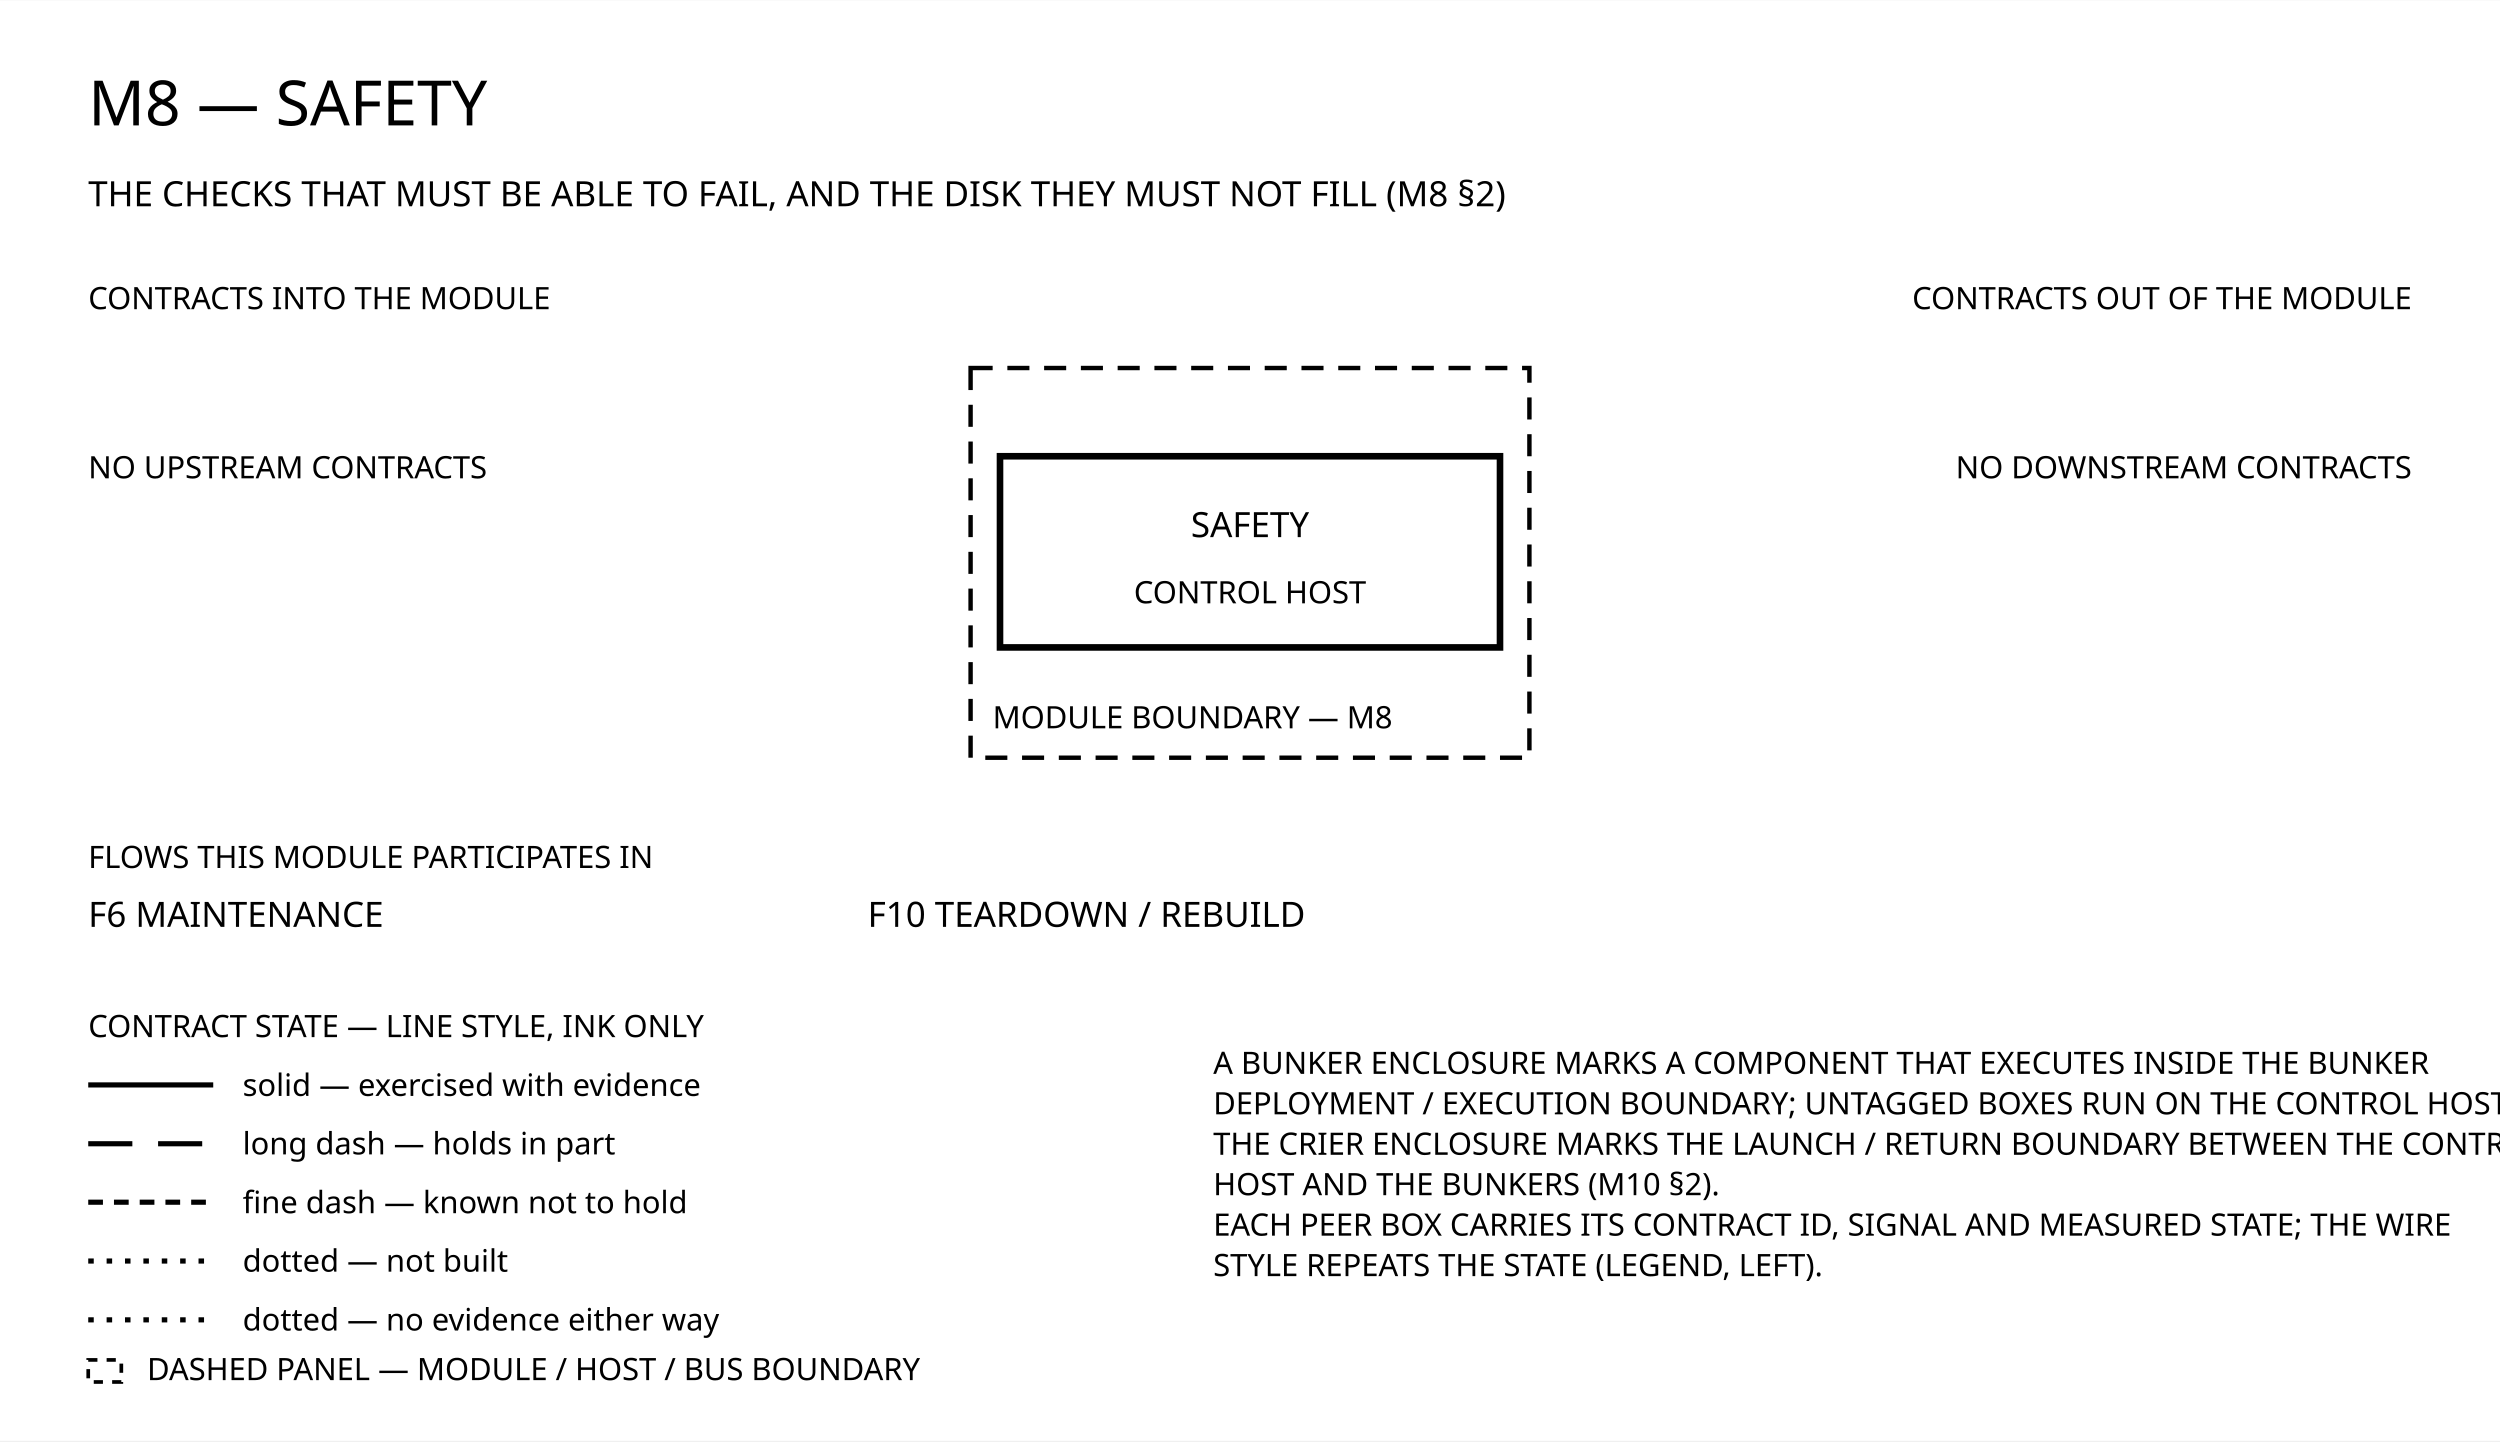
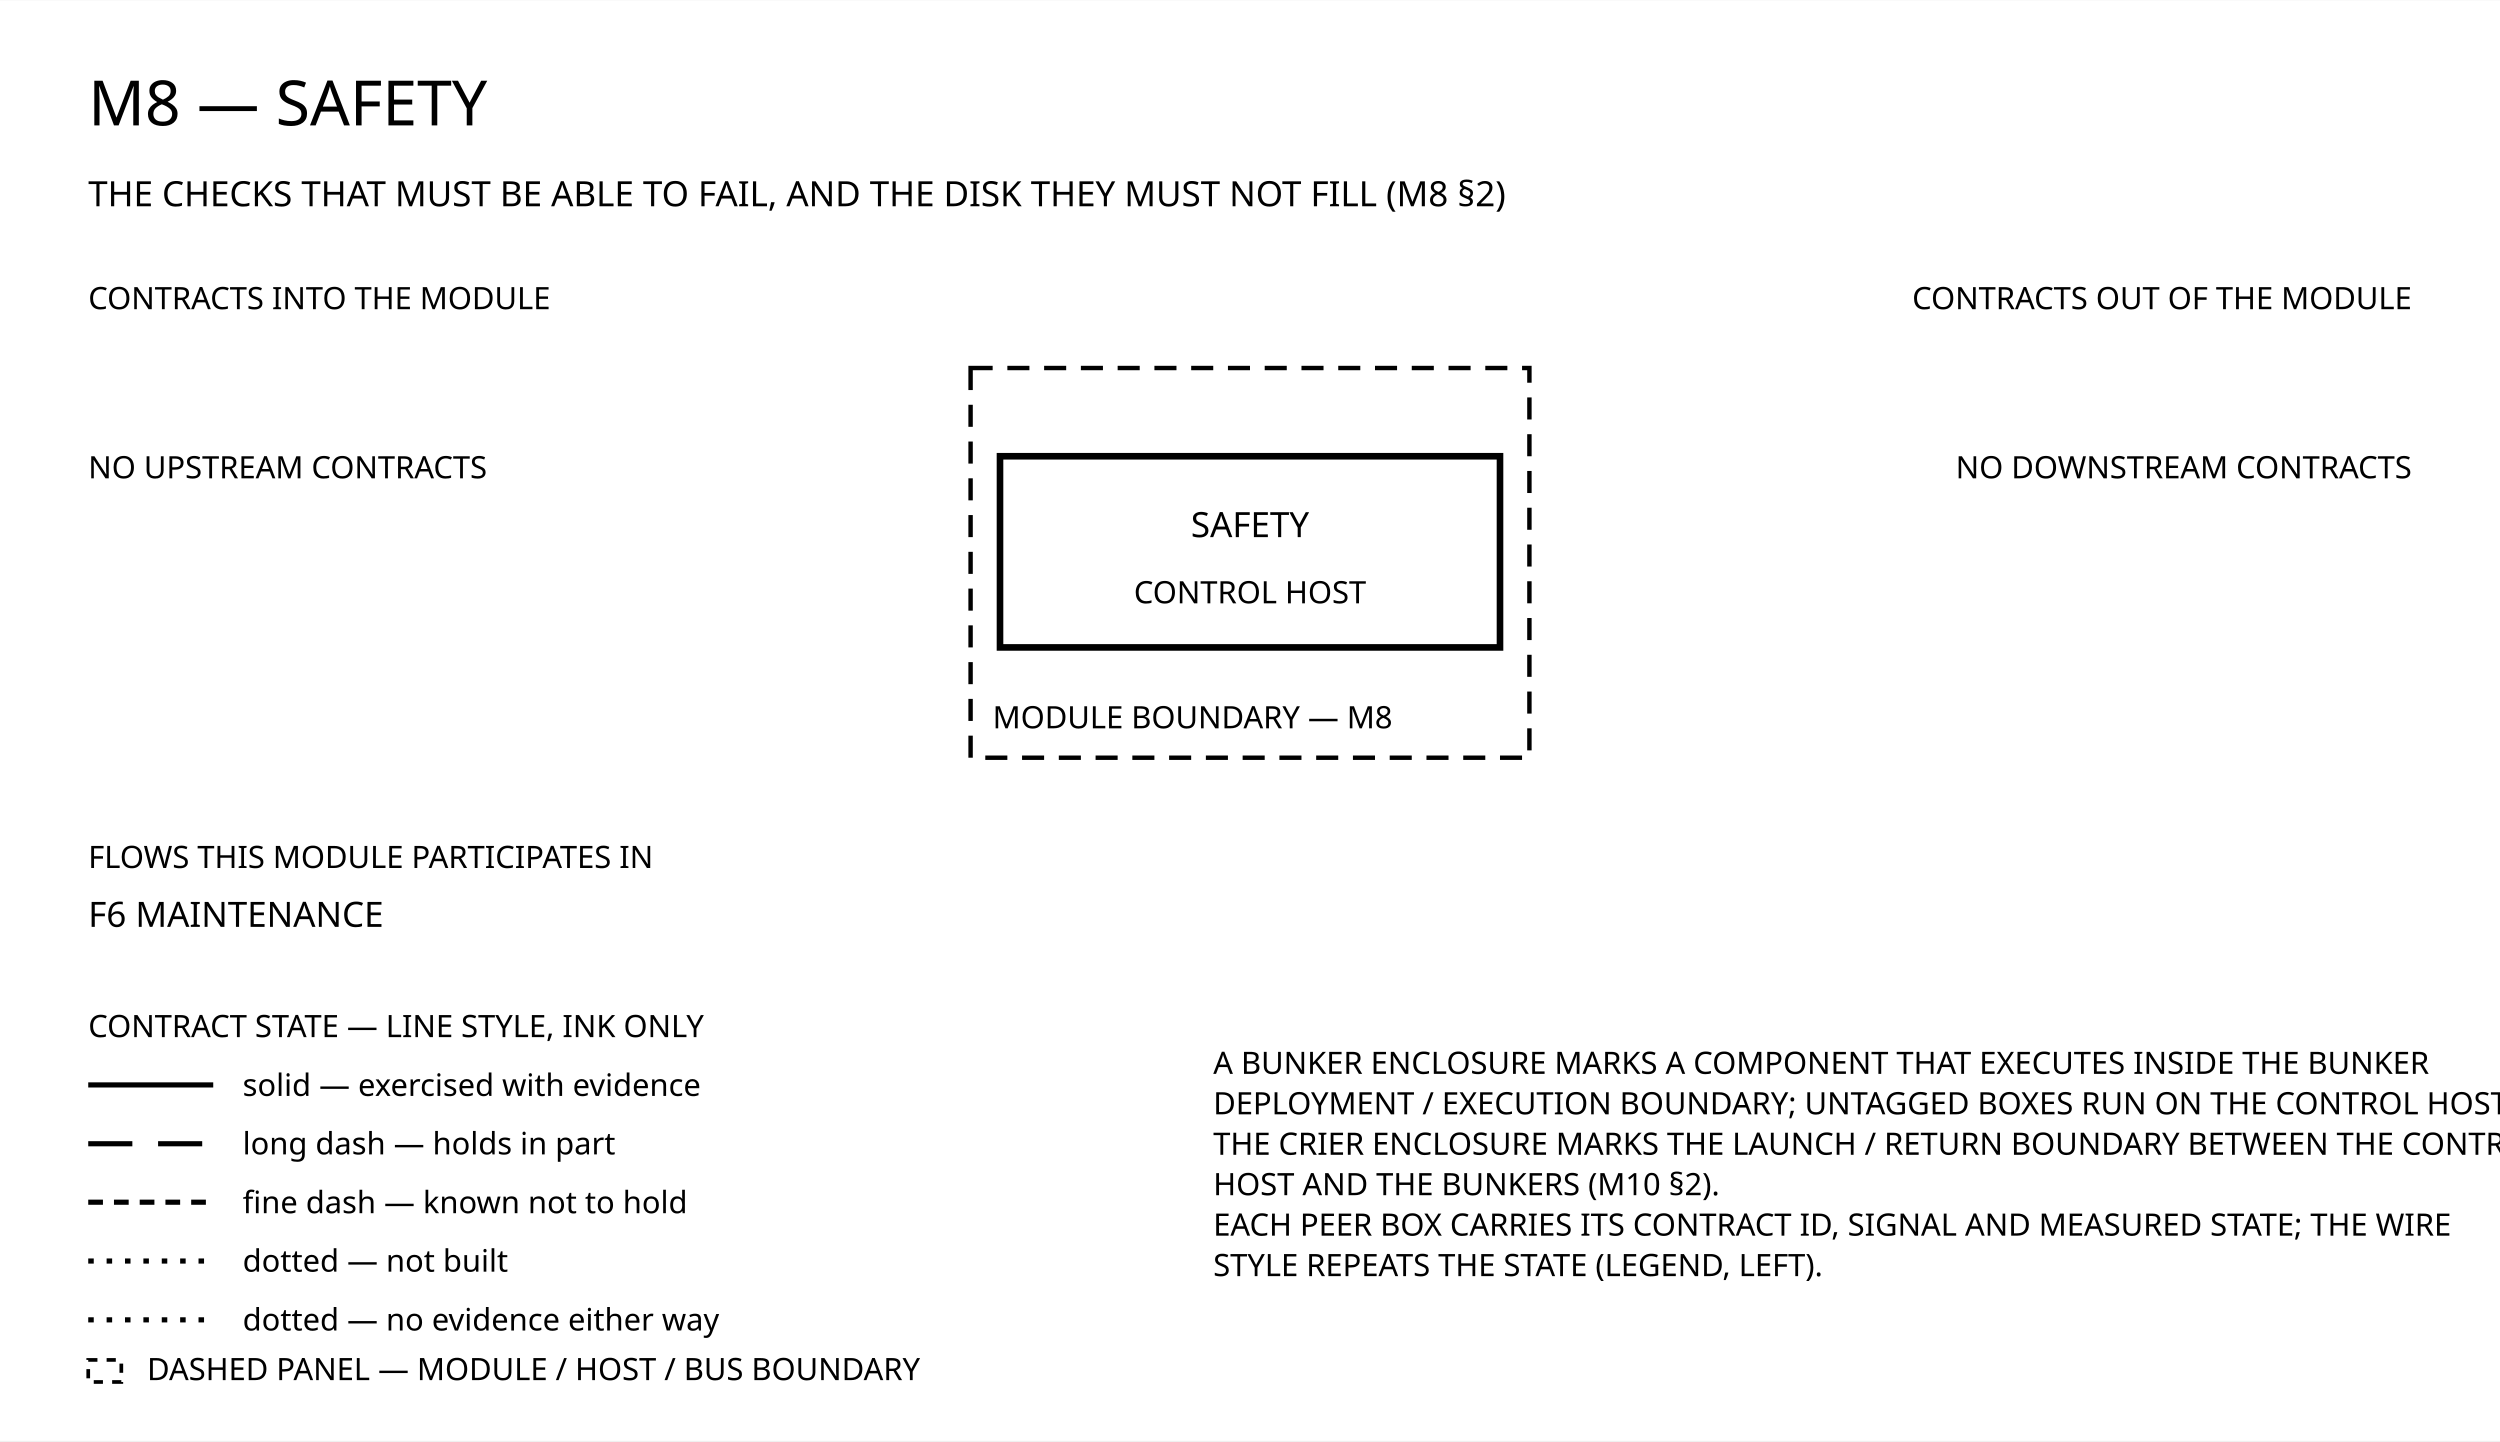
<svg xmlns="http://www.w3.org/2000/svg" width="170.0mm" height="98.0mm" viewBox="0 0 680 391.8" preserveAspectRatio="xMidYMid meet">
  <rect width="680" height="391.8" fill="#ffffff" />
  <defs>
    <marker id="ar" viewBox="0 0 10 10" refX="9" refY="5" markerWidth="8" markerHeight="8" orient="auto">
      <path d="M0,0 L10,5 L0,10 z" fill="#000000" />
    </marker>
  </defs>
  <g font-family="Routed Gothic Narrow, Routed Gothic, sans-serif">
    <text x="24.0" y="34.0" font-size="17.00" fill="#000000" text-anchor="start">M8 — SAFETY</text>
    <text x="24.0" y="56.0" font-size="9.50" fill="#000000" text-anchor="start">THE CHECKS THAT MUST BE ABLE TO FAIL, AND THE DISK THEY MUST NOT FILL (M8 §2)</text>
    <text x="24.0" y="84.0" font-size="8.40" fill="#000000" text-anchor="start">CONTRACTS INTO THE MODULE</text>
    <text x="656.0" y="84.0" font-size="8.40" fill="#000000" text-anchor="end">CONTRACTS OUT OF THE MODULE</text>
    <rect x="264.0" y="100.0" width="152.0" height="106.0" fill="none" stroke="#000000" stroke-width="1.2" stroke-dasharray="6 4" />
    <text x="270.0" y="198.0" font-size="8.40" fill="#000000" text-anchor="start">MODULE BOUNDARY — M8</text>
    <rect x="272.0" y="124.0" width="136.0" height="52.0" fill="#ffffff" stroke="#000000" stroke-width="1.8" />
    <text x="340.0" y="146.0" font-size="9.50" fill="#000000" text-anchor="middle">SAFETY</text>
    <text x="340.0" y="164.0" font-size="8.40" fill="#000000" text-anchor="middle">CONTROL HOST</text>
    <text x="24.0" y="130.0" font-size="8.40" fill="#000000" text-anchor="start">NO UPSTREAM CONTRACTS</text>
    <text x="656.0" y="130.0" font-size="8.40" fill="#000000" text-anchor="end">NO DOWNSTREAM CONTRACTS</text>
    <text x="24.0" y="236.0" font-size="8.40" fill="#000000" text-anchor="start">FLOWS THIS MODULE PARTICIPATES IN</text>
    <text x="24.0" y="252.0" font-size="9.50" fill="#000000" text-anchor="start">F6  MAINTENANCE</text>
-     <text x="236.0" y="252.0" font-size="9.50" fill="#000000" text-anchor="start">F10  TEARDOWN / REBUILD</text>
    <text x="24.0" y="282.0" font-size="8.40" fill="#000000" text-anchor="start">CONTRACT STATE — LINE STYLE, INK ONLY</text>
    <polyline points="24.0,295.0 58.0,295.0" fill="none" stroke="#000000" stroke-width="1.4" />
    <text x="66.0" y="298.0" font-size="8.40" fill="#000000" text-anchor="start">solid — exercised with evidence</text>
    <polyline points="24.0,311.0 58.0,311.0" fill="none" stroke="#000000" stroke-width="1.4" stroke-dasharray="12 7" />
    <text x="66.0" y="313.9" font-size="8.40" fill="#000000" text-anchor="start">long dash — holds in part</text>
    <polyline points="24.0,326.9 58.0,326.9" fill="none" stroke="#000000" stroke-width="1.4" stroke-dasharray="4 3" />
    <text x="66.0" y="329.9" font-size="8.40" fill="#000000" text-anchor="start">fine dash — known not to hold</text>
    <polyline points="24.0,342.9 58.0,342.9" fill="none" stroke="#000000" stroke-width="1.4" stroke-dasharray="1.5 3.5" />
    <text x="66.0" y="345.8" font-size="8.40" fill="#000000" text-anchor="start">dotted — not built</text>
    <polyline points="24.0,358.9 58.0,358.9" fill="none" stroke="#000000" stroke-width="1.4" stroke-dasharray="1.5 3.5" />
    <text x="66.0" y="361.8" font-size="8.40" fill="#000000" text-anchor="start">dotted — no evidence either way</text>
    <rect x="24" y="369.8" width="9" height="6" fill="none" stroke="#000000" stroke-width="1.0" stroke-dasharray="2.5 2.5" />
    <text x="40.0" y="375.3" font-size="8.40" fill="#000000" text-anchor="start">DASHED PANEL — MODULE / HOST / BUS BOUNDARY</text>
    <text x="330.0" y="292.0" font-size="8.40" fill="#000000" text-anchor="start">A BUNKER ENCLOSURE MARKS A COMPONENT THAT EXECUTES INSIDE THE BUNKER</text>
    <text x="330.0" y="303.0" font-size="8.40" fill="#000000" text-anchor="start">DEPLOYMENT / EXECUTION BOUNDARY; UNTAGGED BOXES RUN ON THE CONTROL HOST.</text>
    <text x="330.0" y="314.0" font-size="8.40" fill="#000000" text-anchor="start">THE CRIER ENCLOSURE MARKS THE LAUNCH / RETURN BOUNDARY BETWEEN THE CONTROL</text>
    <text x="330.0" y="325.0" font-size="8.40" fill="#000000" text-anchor="start">HOST AND THE BUNKERS (M10 §2).</text>
    <text x="330.0" y="336.0" font-size="8.40" fill="#000000" text-anchor="start">EACH PEER BOX CARRIES ITS CONTRACT ID, SIGNAL AND MEASURED STATE; THE WIRE</text>
    <text x="330.0" y="347.0" font-size="8.40" fill="#000000" text-anchor="start">STYLE REPEATS THE STATE (LEGEND, LEFT).</text>
  </g>
</svg>
